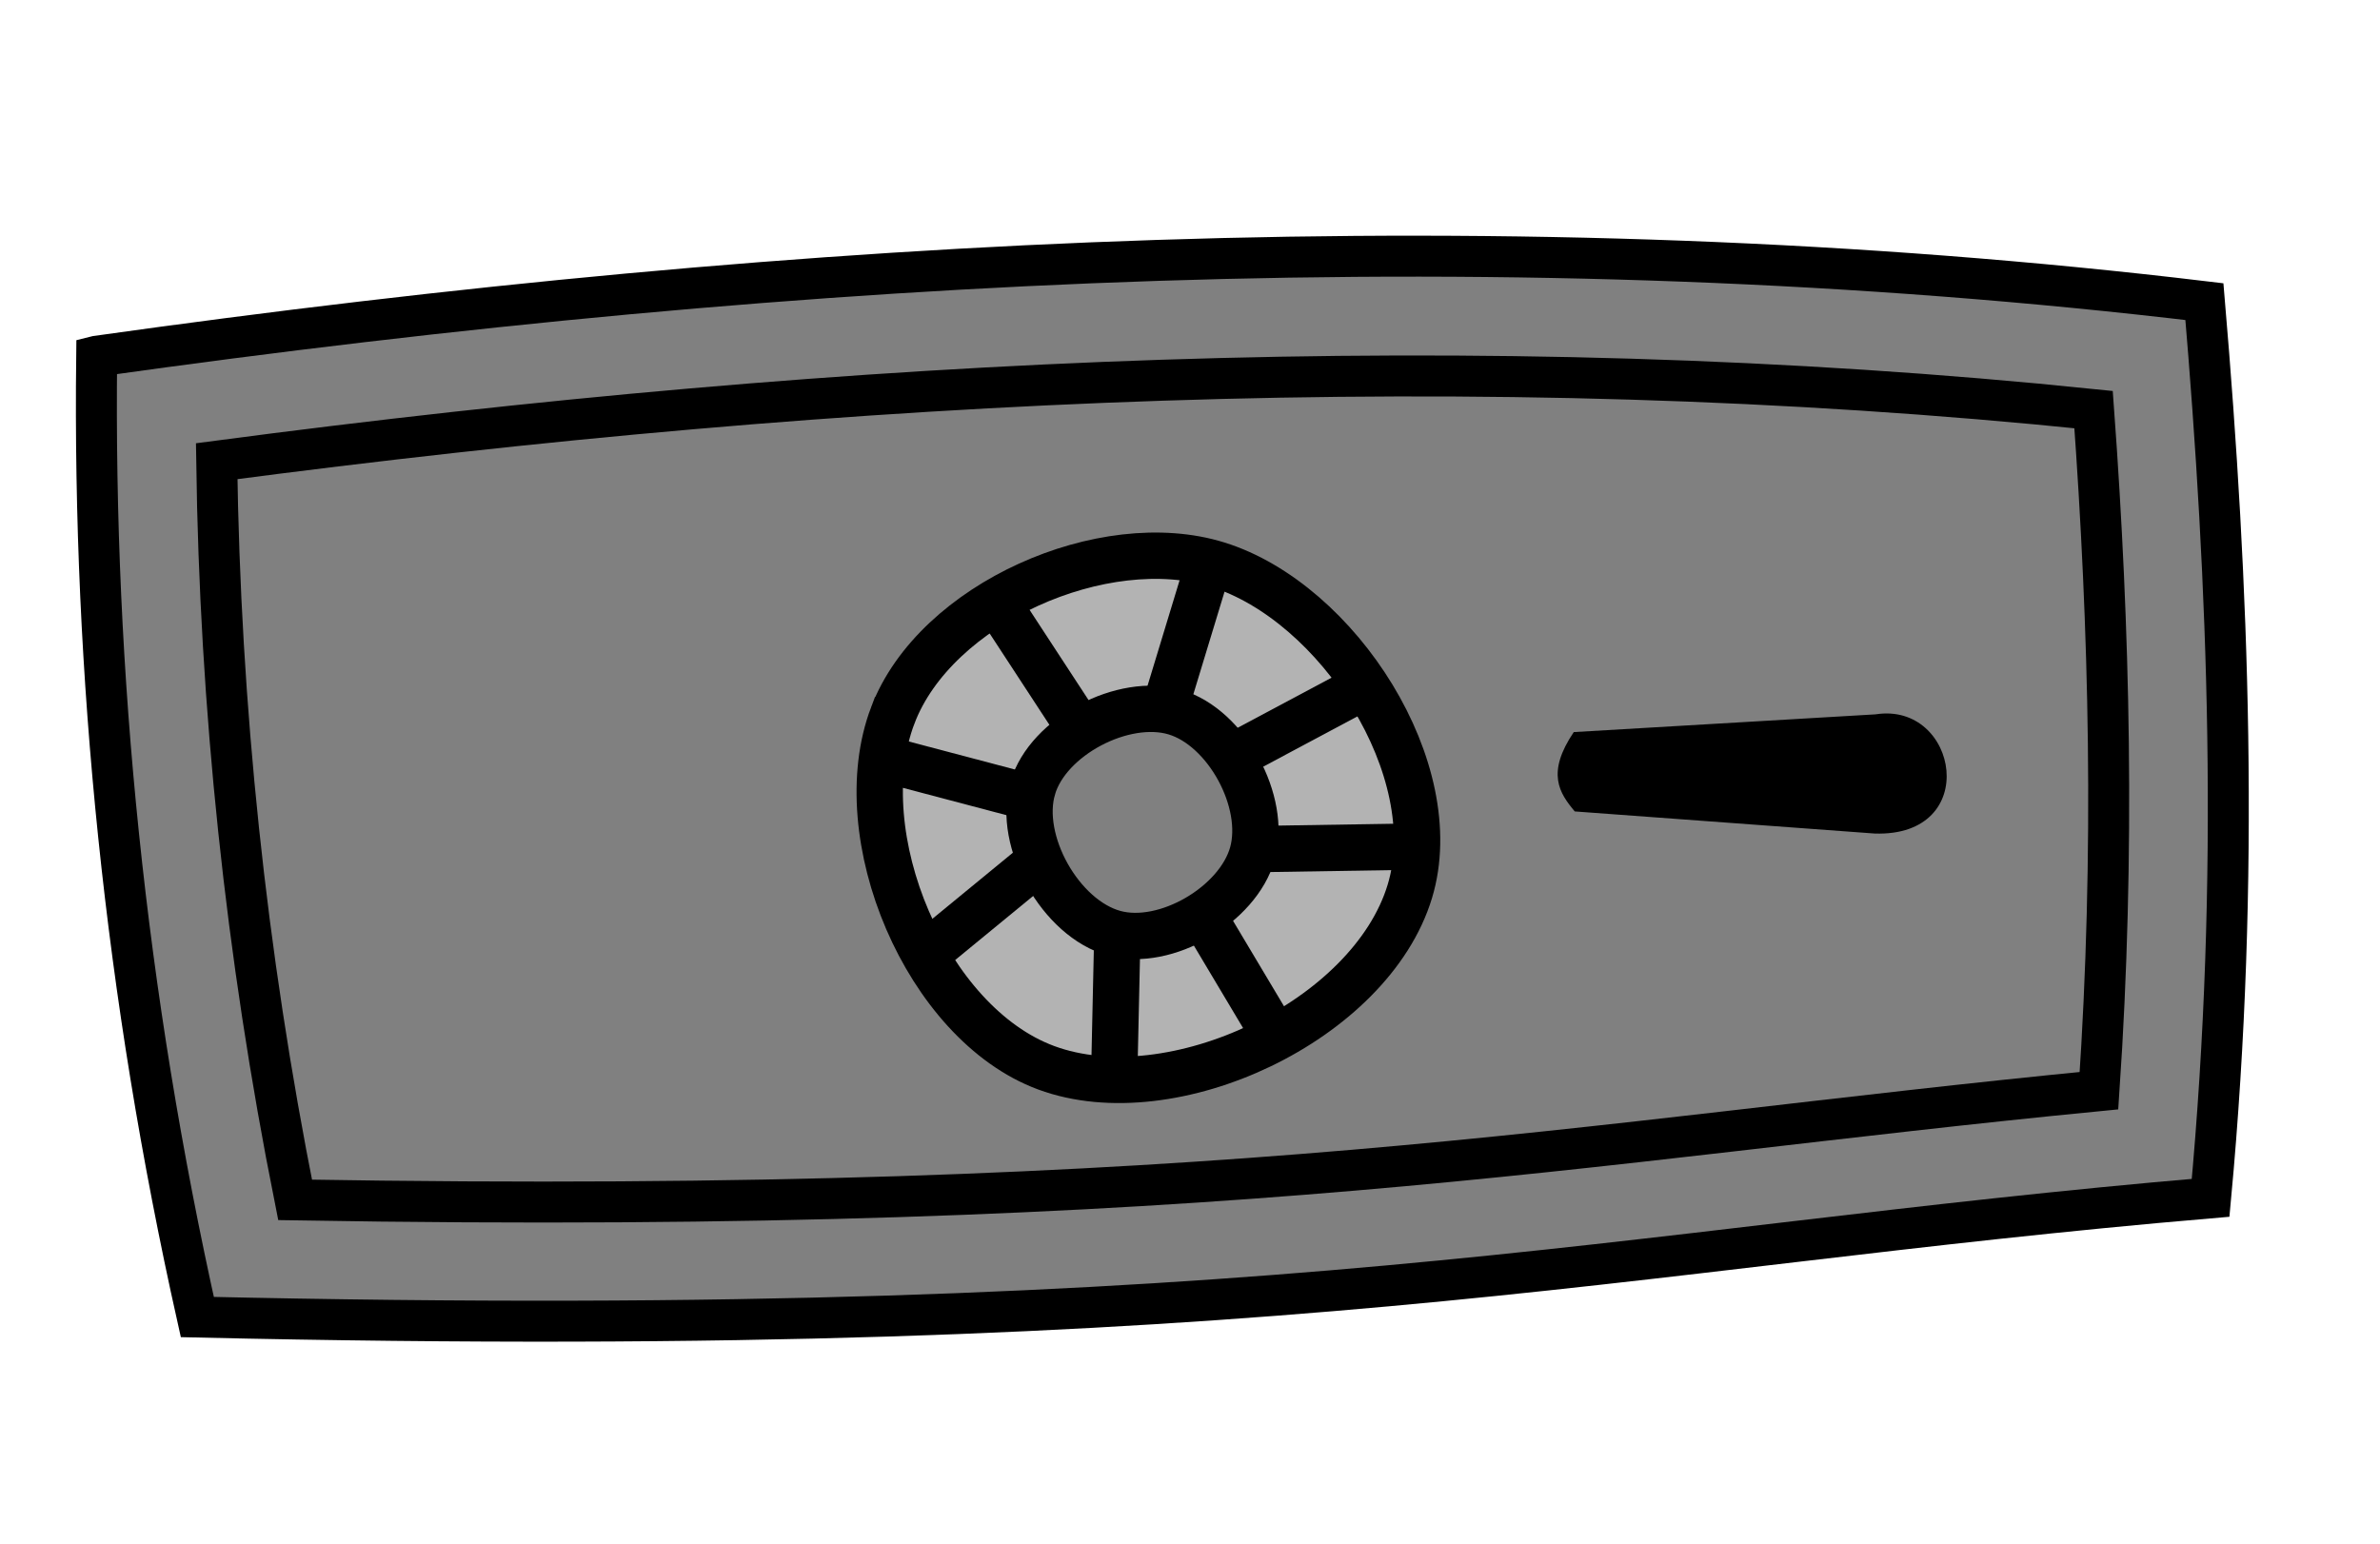
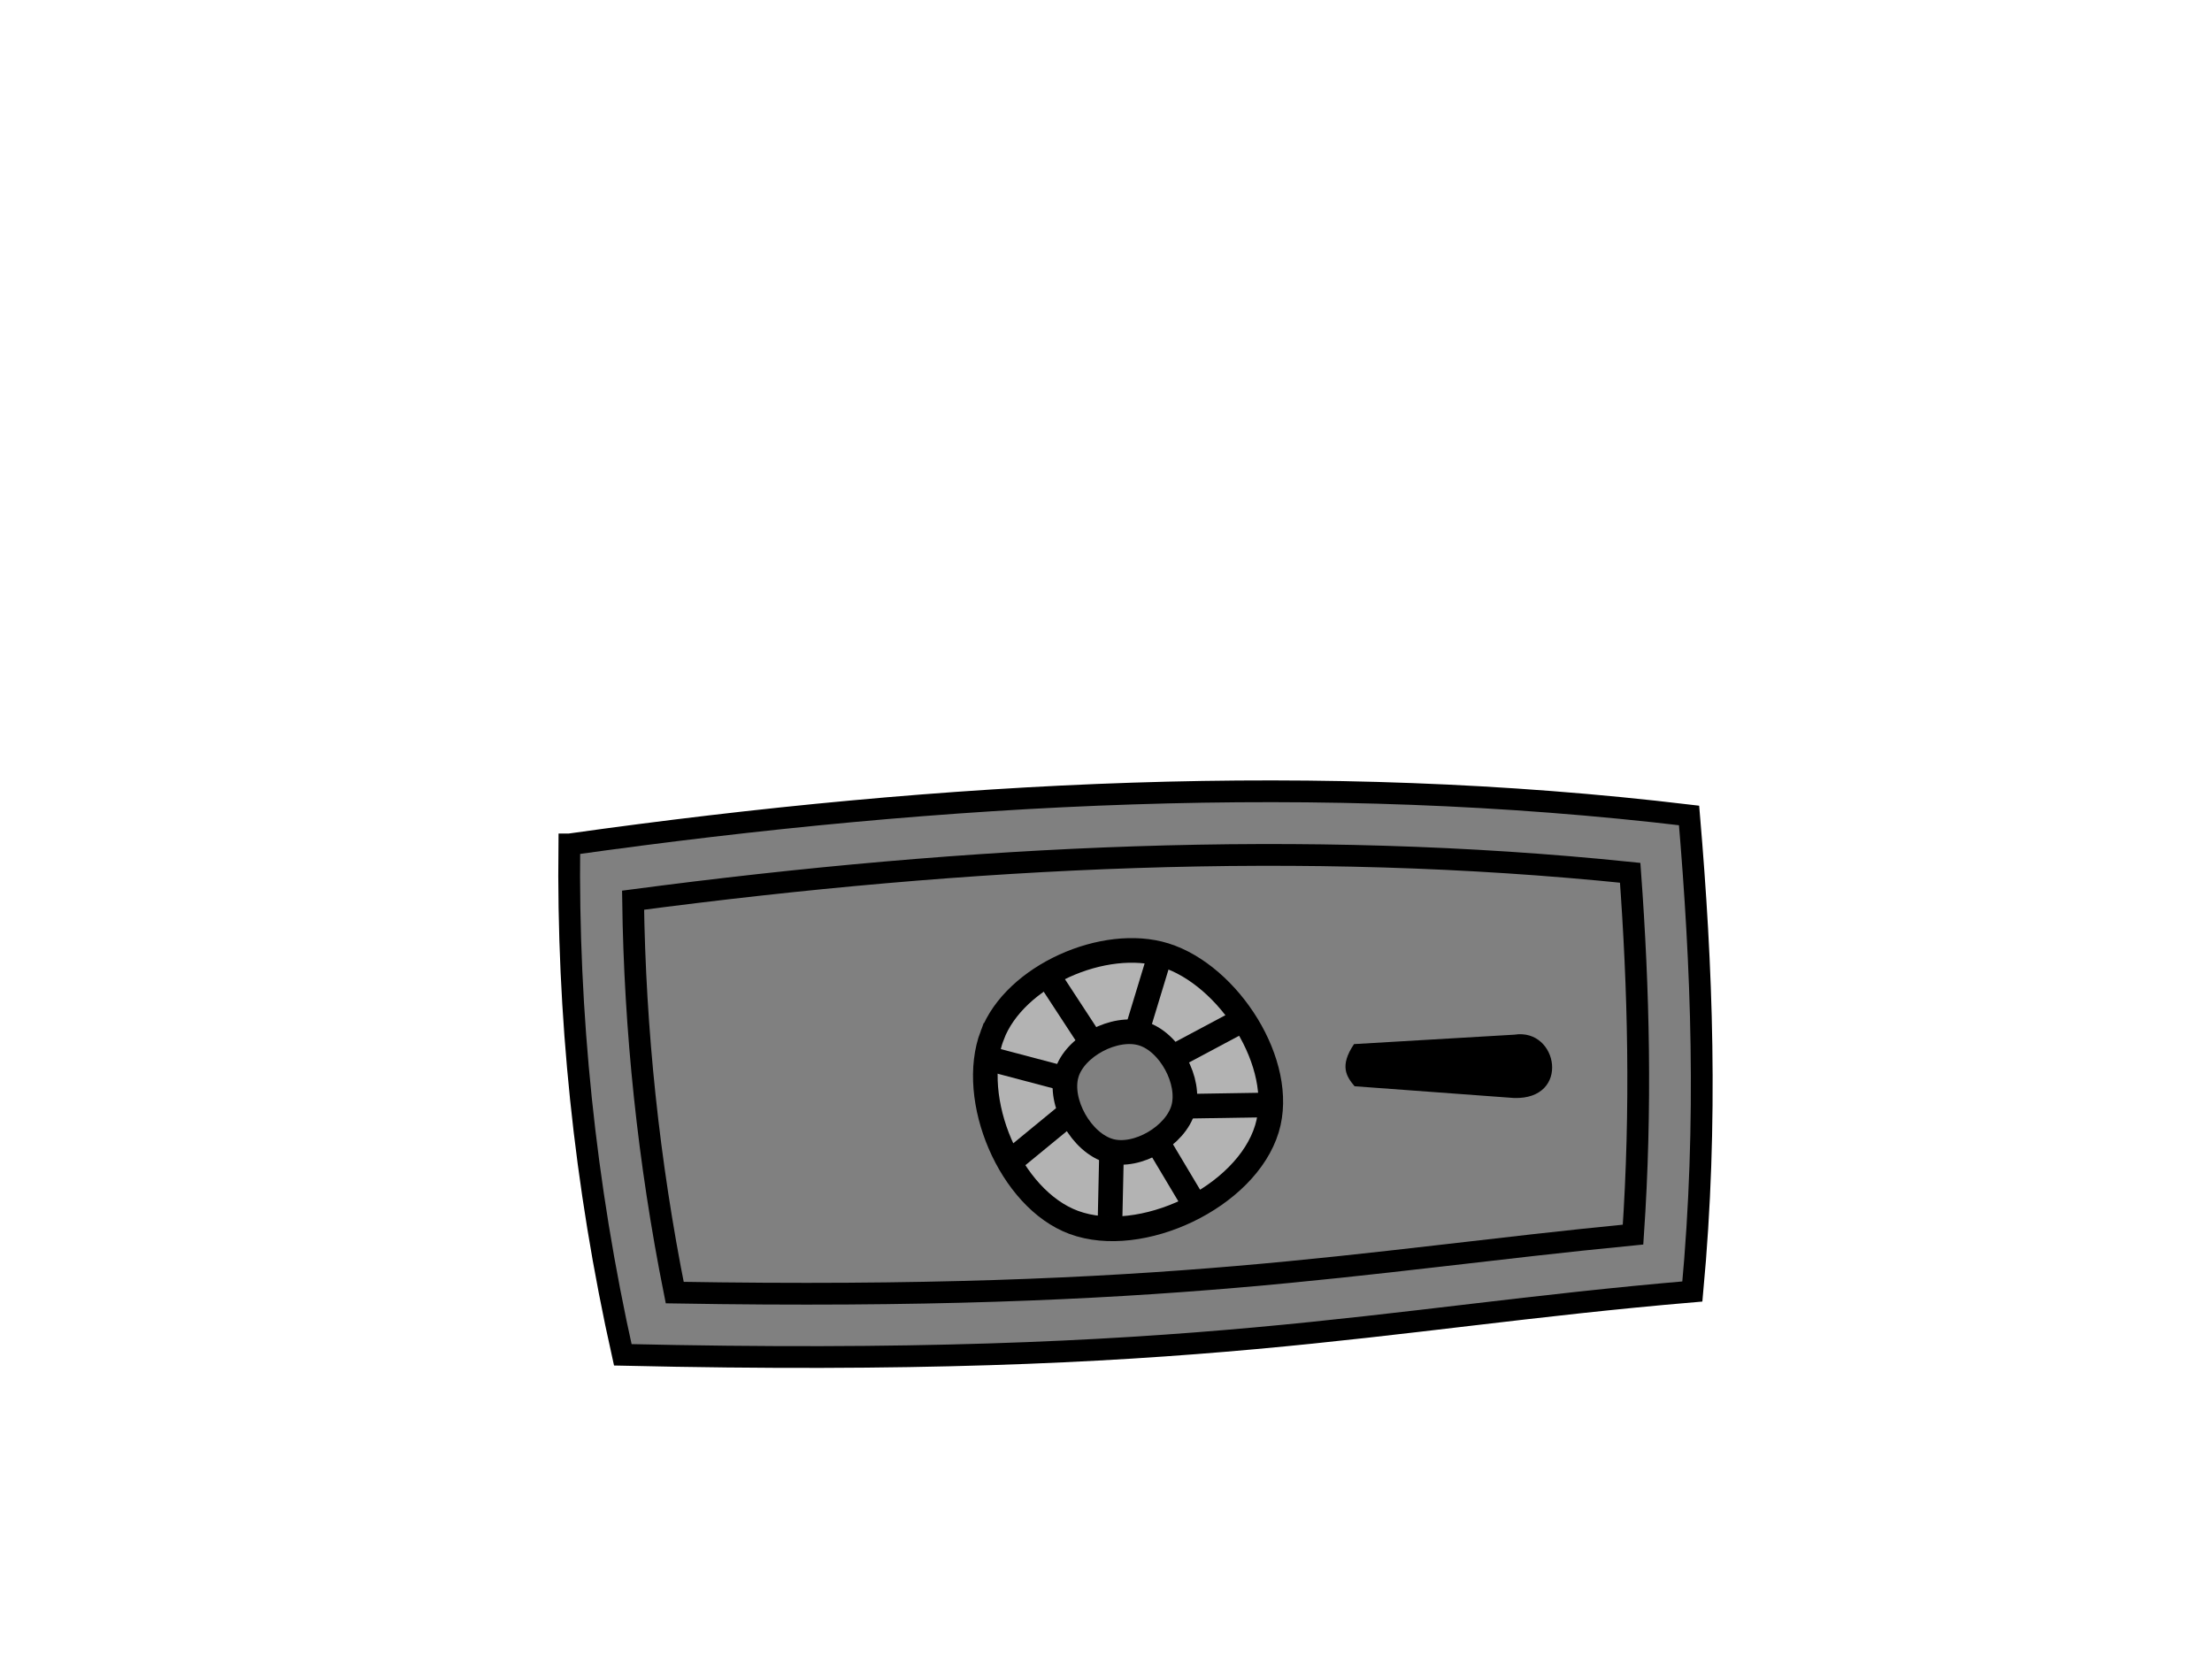
- <svg xmlns="http://www.w3.org/2000/svg" width="167.95" height="108.91" viewBox="1607.43 12.43 167.95 108.91">
-   <g transform="matrix(1,0,0,1,0,-1.1368683772161603e-13)">
+ <svg xmlns="http://www.w3.org/2000/svg" width="293.82" height="220.00" viewBox="1538.63 -74.62 293.82 220.00">
+   <g transform="matrix(1,0,0,1,0,0)">
    <g id="g80" transform="rotate(-8.627108,-20.91606,-5179.516)">
      <g id="g90">
        <g id="g91">
          <path style="fill:#808080;fill-opacity:1;stroke:#000000;stroke-width:2.891;stroke-dasharray:none" d="m 813.172,223.822 c -3.631,22.186 -4.767,44.871 -3.149,68.107 75.642,13.256 99.407,10.208 141.726,12.992 5.486,-22.099 7.738,-42.581 9.055,-62.596 -47.474,-13.113 -97.015,-17.959 -147.631,-18.503 z" id="path66" />
          <path id="path80" style="fill:#808080;fill-opacity:1;stroke:#000000;stroke-width:2.891;stroke-dasharray:none" d="m 820.434,232.416 c -2.362,17.144 -3.183,34.586 -2.35,52.373 65.181,11.02 90.06,9.495 127.01,11.475 3.655,-16.467 5.635,-32.143 6.834,-47.58 -42.243,-10.934 -86.315,-15.393 -131.494,-16.268 z" />
          <path style="opacity:1;fill:#b3b3b3;fill-opacity:1;stroke:#000000;stroke-width:3.269;stroke-dasharray:none" d="m 864.911,257.312 c 4.15,-7.366 16.709,-10.759 24.266,-7.082 7.995,3.891 13.794,16.752 9.949,24.828 -4.101,8.614 -18.946,13.05 -27.245,8.46 -7.882,-4.36 -11.418,-18.311 -6.971,-26.206 z" id="path81" />
          <path style="fill:#808080;fill-opacity:1;stroke:#000000;stroke-width:3.269;stroke-dasharray:none" d="m 873.909,263.859 c 1.601,-3.441 7.307,-5.404 10.739,-3.783 3.427,1.618 5.455,7.227 3.895,10.681 -1.544,3.42 -7.056,5.624 -10.484,4.099 -3.579,-1.592 -5.803,-7.444 -4.15,-10.996 z" id="path81-4" />
          <path style="opacity:1;fill:none;fill-opacity:1;stroke:#000000;stroke-width:3.269;stroke-dasharray:none" d="m 888.769,249.655 -4.894,10.243" id="path82" />
          <path style="opacity:1;fill:none;fill-opacity:1;stroke:#000000;stroke-width:3.269;stroke-dasharray:none" d="m 889.018,263.498 8.256,-2.918" id="path83" />
          <path style="opacity:1;fill:none;fill-opacity:1;stroke:#000000;stroke-width:3.269;stroke-dasharray:none" d="m 889.453,270.568 10.026,1.358" id="path84" />
          <path style="opacity:1;fill:none;fill-opacity:1;stroke:#000000;stroke-width:3.269;stroke-dasharray:none" d="m 888.149,283.67 -3.863,-9.47" id="path85" />
          <path style="opacity:1;fill:none;fill-opacity:1;stroke:#000000;stroke-width:3.269;stroke-dasharray:none" d="m 878.296,274.769 -1.534,8.798" id="path86" />
          <path style="opacity:1;fill:none;fill-opacity:1;stroke:#000000;stroke-width:3.269;stroke-dasharray:none" d="m 872.815,269.482 -7.46,4.442" id="path87" />
          <path style="opacity:1;fill:none;fill-opacity:1;stroke:#000000;stroke-width:3.269;stroke-dasharray:none" d="m 864.19,260.405 8.529,3.693" id="path88" />
          <path style="opacity:1;fill:none;fill-opacity:1;stroke:#000000;stroke-width:3.269;stroke-dasharray:none" d="m 873.047,249.797 4.867,10.655" id="path89" />
          <path style="opacity:1;fill:#000000;fill-opacity:1;stroke:none;stroke-width:3.269;stroke-dasharray:none" d="m 933.502,267.641 -21.255,-1.958 c -2.359,2.567 -1.659,4.089 -0.77,5.547 l 20.695,4.718 c 7.451,1.381 7.226,-8.329 1.33,-8.308 z" id="path90" />
        </g>
      </g>
    </g>
  </g>
</svg>
